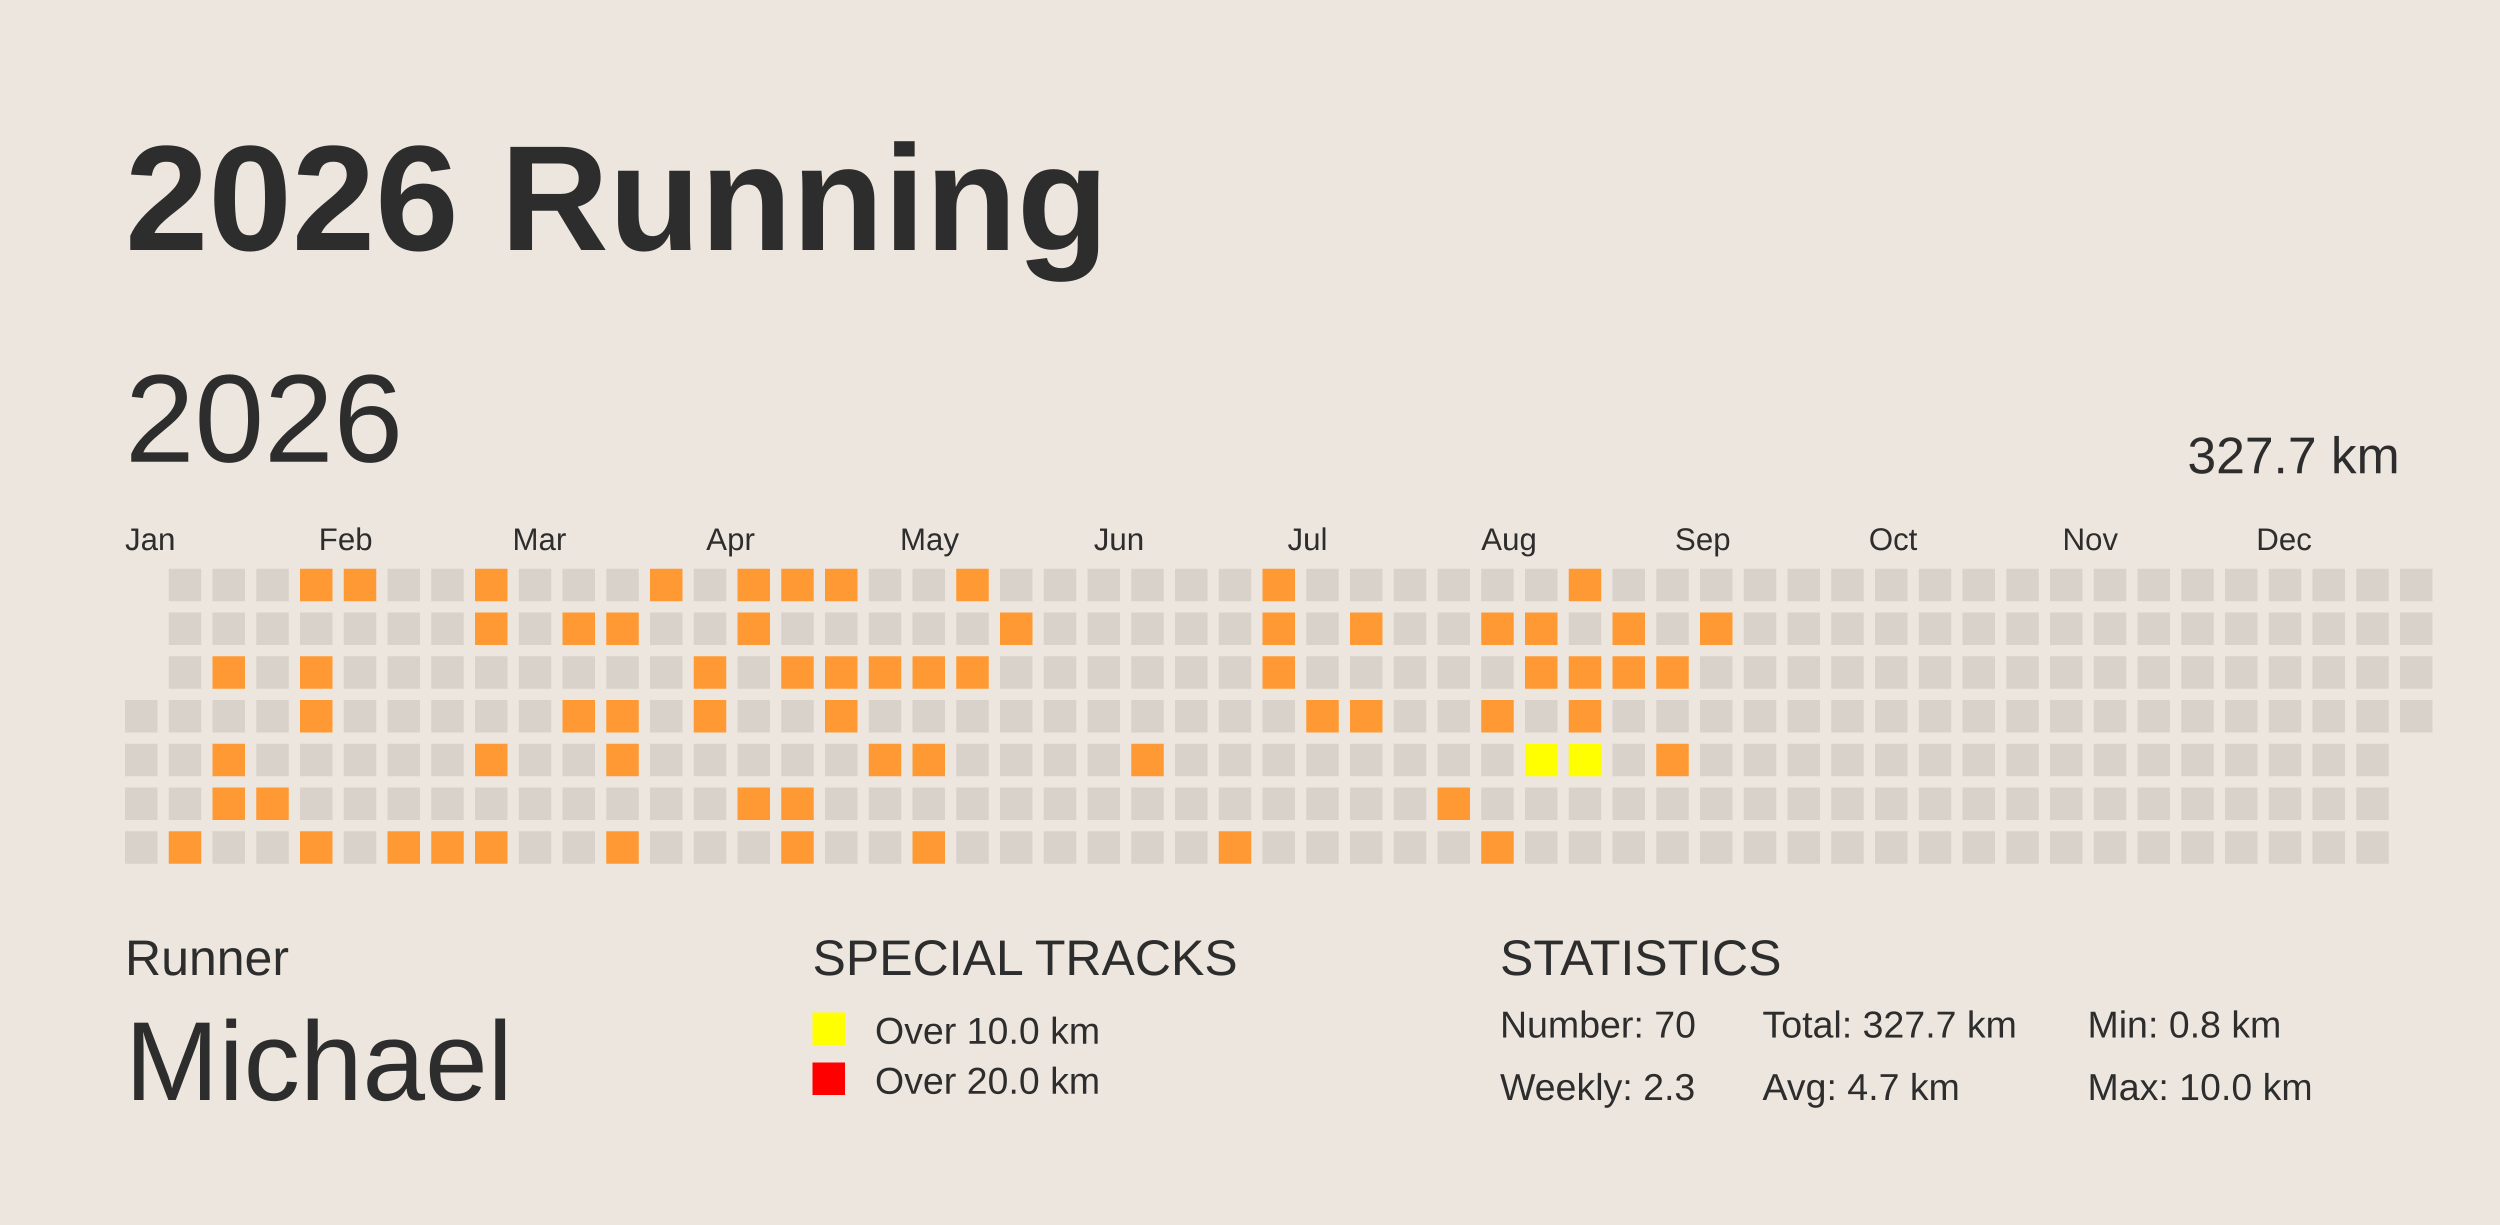
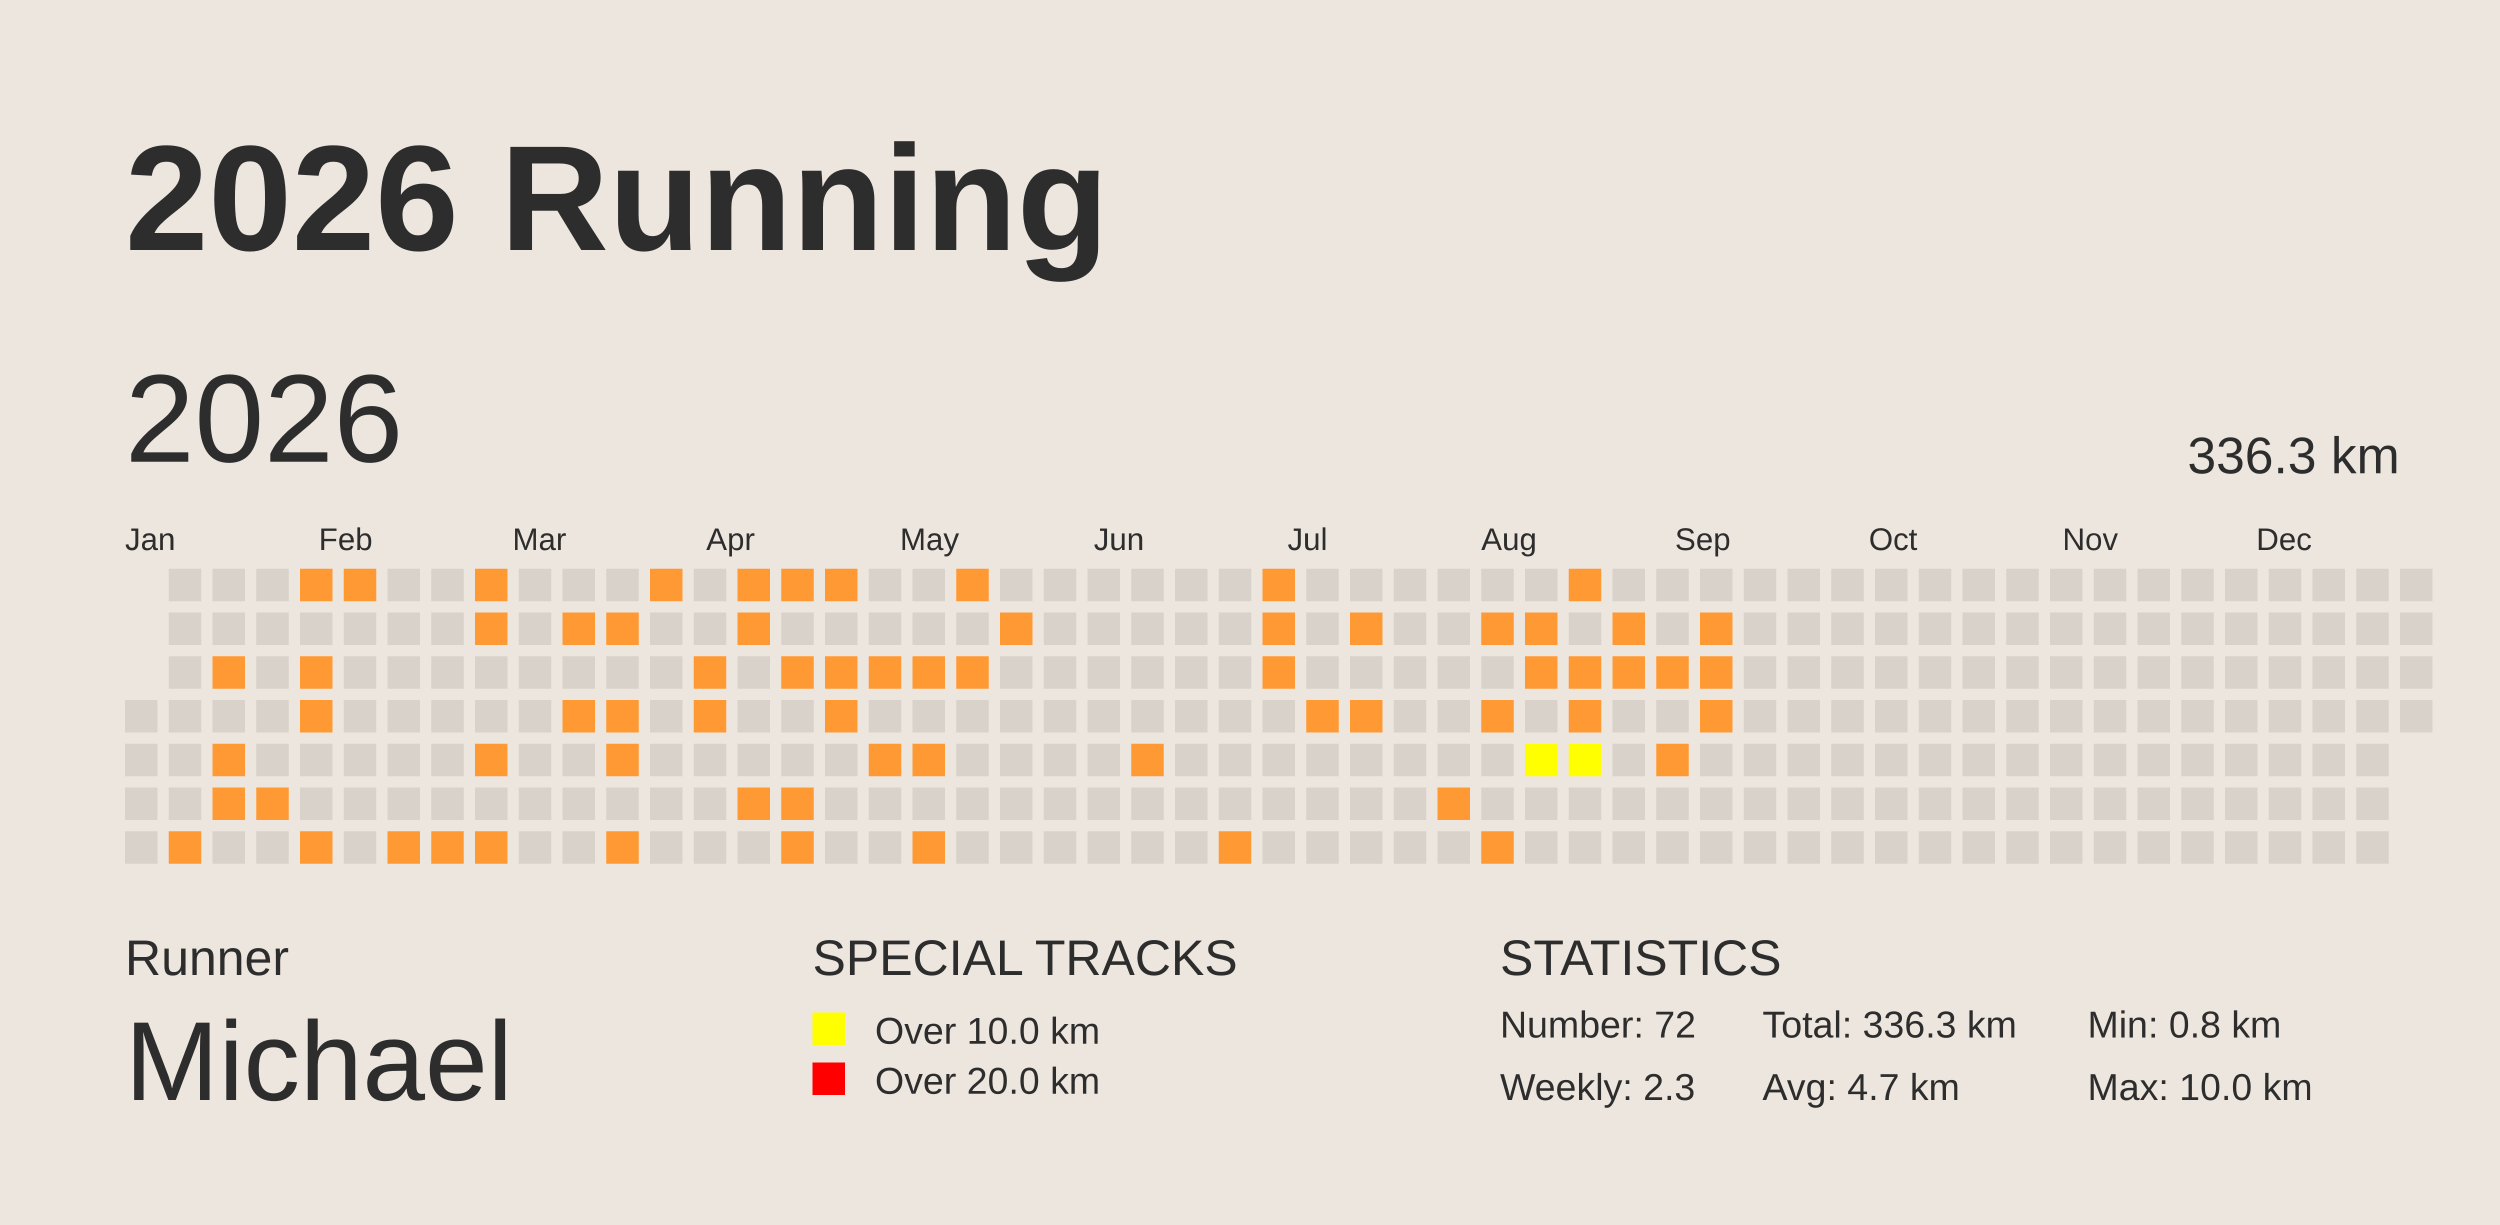
<svg xmlns="http://www.w3.org/2000/svg" baseProfile="full" height="98mm" version="1.1" viewBox="0,0,200,98" width="200mm">
  <defs />
  <rect fill="#EDE6DE" height="98" width="200" x="0" y="0" />
  <text fill="#2D2D2D" style="font-size:12px; font-family:Arial; font-weight:bold;" x="10" y="20">2026 Running</text>
  <text fill="#2D2D2D" style="font-size:4px; font-family:Arial" x="10" y="78">Runner</text>
  <text fill="#2D2D2D" style="font-size:9px; font-family:Arial" x="10" y="88">Michael</text>
  <text fill="#2D2D2D" style="font-size:4px; font-family:Arial" x="65" y="78">SPECIAL TRACKS</text>
  <rect fill="yellow" height="2.6" width="2.6" x="65" y="81" />
  <text fill="#2D2D2D" style="font-size:3px; font-family:Arial" x="70" y="83.5">Over 10.0 km</text>
  <rect fill="red" height="2.6" width="2.6" x="65" y="85" />
  <text fill="#2D2D2D" style="font-size:3px; font-family:Arial" x="70" y="87.5">Over 20.0 km</text>
  <text fill="#2D2D2D" style="font-size:4px; font-family:Arial" x="120" y="78">STATISTICS</text>
-   <text fill="#2D2D2D" style="font-size:3px; font-family:Arial" x="120" y="83">Number: 70</text>
+   <text fill="#2D2D2D" style="font-size:3px; font-family:Arial" x="120" y="83">Number: 72</text>
  <text fill="#2D2D2D" style="font-size:3px; font-family:Arial" x="120" y="88">Weekly: 2.3</text>
-   <text fill="#2D2D2D" style="font-size:3px; font-family:Arial" x="141" y="83">Total: 327.7 km</text>
+   <text fill="#2D2D2D" style="font-size:3px; font-family:Arial" x="141" y="83">Total: 336.3 km</text>
  <text fill="#2D2D2D" style="font-size:3px; font-family:Arial" x="141" y="88">Avg: 4.7 km</text>
  <text fill="#2D2D2D" style="font-size:3px; font-family:Arial" x="167" y="83">Min: 0.8 km</text>
  <text fill="#2D2D2D" style="font-size:3px; font-family:Arial" x="167" y="88">Max: 10.0 km</text>
  <text dominant-baseline="hanging" fill="#2D2D2D" style="font-size:10.0px; font-family:Arial;" x="10" y="30">2026</text>
-   <text dominant-baseline="hanging" fill="#2D2D2D" style="font-size:4.125px; font-family:Arial;" x="175" y="35">327.7 km</text>
+   <text dominant-baseline="hanging" fill="#2D2D2D" style="font-size:4.125px; font-family:Arial;" x="175" y="35">336.3 km</text>
  <text fill="#2D2D2D" style="font-size:2.5px; font-family:Arial" x="10.0" y="44">Jan</text>
  <text fill="#2D2D2D" style="font-size:2.5px; font-family:Arial" x="25.5" y="44">Feb</text>
  <text fill="#2D2D2D" style="font-size:2.5px; font-family:Arial" x="41.0" y="44">Mar</text>
  <text fill="#2D2D2D" style="font-size:2.5px; font-family:Arial" x="56.5" y="44">Apr</text>
  <text fill="#2D2D2D" style="font-size:2.5px; font-family:Arial" x="72.0" y="44">May</text>
  <text fill="#2D2D2D" style="font-size:2.5px; font-family:Arial" x="87.5" y="44">Jun</text>
  <text fill="#2D2D2D" style="font-size:2.5px; font-family:Arial" x="103.0" y="44">Jul</text>
  <text fill="#2D2D2D" style="font-size:2.5px; font-family:Arial" x="118.5" y="44">Aug</text>
  <text fill="#2D2D2D" style="font-size:2.5px; font-family:Arial" x="134.0" y="44">Sep</text>
  <text fill="#2D2D2D" style="font-size:2.5px; font-family:Arial" x="149.5" y="44">Oct</text>
  <text fill="#2D2D2D" style="font-size:2.5px; font-family:Arial" x="165.0" y="44">Nov</text>
  <text fill="#2D2D2D" style="font-size:2.5px; font-family:Arial" x="180.5" y="44">Dec</text>
  <rect fill="#D9D2CA" height="2.6" width="2.6" x="10.0" y="56.0" />
  <rect fill="#D9D2CA" height="2.6" width="2.6" x="10.0" y="59.5" />
  <rect fill="#D9D2CA" height="2.6" width="2.6" x="10.0" y="63.0" />
  <rect fill="#D9D2CA" height="2.6" width="2.6" x="10.0" y="66.5" />
  <rect fill="#D9D2CA" height="2.6" width="2.6" x="13.5" y="45.5" />
  <rect fill="#D9D2CA" height="2.6" width="2.6" x="13.5" y="49.0" />
  <rect fill="#D9D2CA" height="2.6" width="2.6" x="13.5" y="52.5" />
  <rect fill="#D9D2CA" height="2.6" width="2.6" x="13.5" y="56.0" />
  <rect fill="#D9D2CA" height="2.6" width="2.6" x="13.5" y="59.5" />
  <rect fill="#D9D2CA" height="2.6" width="2.6" x="13.5" y="63.0" />
  <rect fill="#FF9933" height="2.6" width="2.6" x="13.5" y="66.5" />
  <rect fill="#D9D2CA" height="2.6" width="2.6" x="17.0" y="45.5" />
  <rect fill="#D9D2CA" height="2.6" width="2.6" x="17.0" y="49.0" />
  <rect fill="#FF9933" height="2.6" width="2.6" x="17.0" y="52.5" />
  <rect fill="#D9D2CA" height="2.6" width="2.6" x="17.0" y="56.0" />
  <rect fill="#FF9933" height="2.6" width="2.6" x="17.0" y="59.5" />
  <rect fill="#FF9933" height="2.6" width="2.6" x="17.0" y="63.0" />
  <rect fill="#D9D2CA" height="2.6" width="2.6" x="17.0" y="66.5" />
  <rect fill="#D9D2CA" height="2.6" width="2.6" x="20.5" y="45.5" />
  <rect fill="#D9D2CA" height="2.6" width="2.6" x="20.5" y="49.0" />
  <rect fill="#D9D2CA" height="2.6" width="2.6" x="20.5" y="52.5" />
  <rect fill="#D9D2CA" height="2.6" width="2.6" x="20.5" y="56.0" />
  <rect fill="#D9D2CA" height="2.6" width="2.6" x="20.5" y="59.5" />
  <rect fill="#FF9933" height="2.6" width="2.6" x="20.5" y="63.0" />
  <rect fill="#D9D2CA" height="2.6" width="2.6" x="20.5" y="66.5" />
  <rect fill="#FF9933" height="2.6" width="2.6" x="24.0" y="45.5" />
  <rect fill="#D9D2CA" height="2.6" width="2.6" x="24.0" y="49.0" />
  <rect fill="#FF9933" height="2.6" width="2.6" x="24.0" y="52.5" />
  <rect fill="#FF9933" height="2.6" width="2.6" x="24.0" y="56.0" />
  <rect fill="#D9D2CA" height="2.6" width="2.6" x="24.0" y="59.5" />
  <rect fill="#D9D2CA" height="2.6" width="2.6" x="24.0" y="63.0" />
  <rect fill="#FF9933" height="2.6" width="2.6" x="24.0" y="66.5" />
  <rect fill="#FF9933" height="2.6" width="2.6" x="27.5" y="45.5" />
  <rect fill="#D9D2CA" height="2.6" width="2.6" x="27.5" y="49.0" />
  <rect fill="#D9D2CA" height="2.6" width="2.6" x="27.5" y="52.5" />
  <rect fill="#D9D2CA" height="2.6" width="2.6" x="27.5" y="56.0" />
  <rect fill="#D9D2CA" height="2.6" width="2.6" x="27.5" y="59.5" />
  <rect fill="#D9D2CA" height="2.6" width="2.6" x="27.5" y="63.0" />
  <rect fill="#D9D2CA" height="2.6" width="2.6" x="27.5" y="66.5" />
  <rect fill="#D9D2CA" height="2.6" width="2.6" x="31.0" y="45.5" />
  <rect fill="#D9D2CA" height="2.6" width="2.6" x="31.0" y="49.0" />
  <rect fill="#D9D2CA" height="2.6" width="2.6" x="31.0" y="52.5" />
  <rect fill="#D9D2CA" height="2.6" width="2.6" x="31.0" y="56.0" />
  <rect fill="#D9D2CA" height="2.6" width="2.6" x="31.0" y="59.5" />
  <rect fill="#D9D2CA" height="2.6" width="2.6" x="31.0" y="63.0" />
  <rect fill="#FF9933" height="2.6" width="2.6" x="31.0" y="66.5" />
  <rect fill="#D9D2CA" height="2.6" width="2.6" x="34.5" y="45.5" />
  <rect fill="#D9D2CA" height="2.6" width="2.6" x="34.5" y="49.0" />
  <rect fill="#D9D2CA" height="2.6" width="2.6" x="34.5" y="52.5" />
  <rect fill="#D9D2CA" height="2.6" width="2.6" x="34.5" y="56.0" />
  <rect fill="#D9D2CA" height="2.6" width="2.6" x="34.5" y="59.5" />
  <rect fill="#D9D2CA" height="2.6" width="2.6" x="34.5" y="63.0" />
  <rect fill="#FF9933" height="2.6" width="2.6" x="34.5" y="66.5" />
  <rect fill="#FF9933" height="2.6" width="2.6" x="38.0" y="45.5" />
  <rect fill="#FF9933" height="2.6" width="2.6" x="38.0" y="49.0" />
  <rect fill="#D9D2CA" height="2.6" width="2.6" x="38.0" y="52.5" />
  <rect fill="#D9D2CA" height="2.6" width="2.6" x="38.0" y="56.0" />
  <rect fill="#FF9933" height="2.6" width="2.6" x="38.0" y="59.5" />
  <rect fill="#D9D2CA" height="2.6" width="2.6" x="38.0" y="63.0" />
  <rect fill="#FF9933" height="2.6" width="2.6" x="38.0" y="66.5" />
  <rect fill="#D9D2CA" height="2.6" width="2.6" x="41.5" y="45.5" />
  <rect fill="#D9D2CA" height="2.6" width="2.6" x="41.5" y="49.0" />
  <rect fill="#D9D2CA" height="2.6" width="2.6" x="41.5" y="52.5" />
  <rect fill="#D9D2CA" height="2.6" width="2.6" x="41.5" y="56.0" />
  <rect fill="#D9D2CA" height="2.6" width="2.6" x="41.5" y="59.5" />
  <rect fill="#D9D2CA" height="2.6" width="2.6" x="41.5" y="63.0" />
  <rect fill="#D9D2CA" height="2.6" width="2.6" x="41.5" y="66.5" />
  <rect fill="#D9D2CA" height="2.6" width="2.6" x="45.0" y="45.5" />
  <rect fill="#FF9933" height="2.6" width="2.6" x="45.0" y="49.0" />
  <rect fill="#D9D2CA" height="2.6" width="2.6" x="45.0" y="52.5" />
  <rect fill="#FF9933" height="2.6" width="2.6" x="45.0" y="56.0" />
  <rect fill="#D9D2CA" height="2.6" width="2.6" x="45.0" y="59.5" />
  <rect fill="#D9D2CA" height="2.6" width="2.6" x="45.0" y="63.0" />
  <rect fill="#D9D2CA" height="2.6" width="2.6" x="45.0" y="66.5" />
  <rect fill="#D9D2CA" height="2.6" width="2.6" x="48.5" y="45.5" />
  <rect fill="#FF9933" height="2.6" width="2.6" x="48.5" y="49.0" />
  <rect fill="#D9D2CA" height="2.6" width="2.6" x="48.5" y="52.5" />
  <rect fill="#FF9933" height="2.6" width="2.6" x="48.5" y="56.0" />
  <rect fill="#FF9933" height="2.6" width="2.6" x="48.5" y="59.5" />
  <rect fill="#D9D2CA" height="2.6" width="2.6" x="48.5" y="63.0" />
  <rect fill="#FF9933" height="2.6" width="2.6" x="48.5" y="66.5" />
  <rect fill="#FF9933" height="2.6" width="2.6" x="52.0" y="45.5" />
  <rect fill="#D9D2CA" height="2.6" width="2.6" x="52.0" y="49.0" />
  <rect fill="#D9D2CA" height="2.6" width="2.6" x="52.0" y="52.5" />
  <rect fill="#D9D2CA" height="2.6" width="2.6" x="52.0" y="56.0" />
  <rect fill="#D9D2CA" height="2.6" width="2.6" x="52.0" y="59.5" />
  <rect fill="#D9D2CA" height="2.6" width="2.6" x="52.0" y="63.0" />
  <rect fill="#D9D2CA" height="2.6" width="2.6" x="52.0" y="66.5" />
  <rect fill="#D9D2CA" height="2.6" width="2.6" x="55.5" y="45.5" />
  <rect fill="#D9D2CA" height="2.6" width="2.6" x="55.5" y="49.0" />
  <rect fill="#FF9933" height="2.6" width="2.6" x="55.5" y="52.5" />
  <rect fill="#FF9933" height="2.6" width="2.6" x="55.5" y="56.0" />
  <rect fill="#D9D2CA" height="2.6" width="2.6" x="55.5" y="59.5" />
  <rect fill="#D9D2CA" height="2.6" width="2.6" x="55.5" y="63.0" />
  <rect fill="#D9D2CA" height="2.6" width="2.6" x="55.5" y="66.5" />
  <rect fill="#FF9933" height="2.6" width="2.6" x="59.0" y="45.5" />
  <rect fill="#FF9933" height="2.6" width="2.6" x="59.0" y="49.0" />
  <rect fill="#D9D2CA" height="2.6" width="2.6" x="59.0" y="52.5" />
  <rect fill="#D9D2CA" height="2.6" width="2.6" x="59.0" y="56.0" />
  <rect fill="#D9D2CA" height="2.6" width="2.6" x="59.0" y="59.5" />
  <rect fill="#FF9933" height="2.6" width="2.6" x="59.0" y="63.0" />
  <rect fill="#D9D2CA" height="2.6" width="2.6" x="59.0" y="66.5" />
  <rect fill="#FF9933" height="2.6" width="2.6" x="62.5" y="45.5" />
  <rect fill="#D9D2CA" height="2.6" width="2.6" x="62.5" y="49.0" />
  <rect fill="#FF9933" height="2.6" width="2.6" x="62.5" y="52.5" />
  <rect fill="#D9D2CA" height="2.6" width="2.6" x="62.5" y="56.0" />
  <rect fill="#D9D2CA" height="2.6" width="2.6" x="62.5" y="59.5" />
  <rect fill="#FF9933" height="2.6" width="2.6" x="62.5" y="63.0" />
  <rect fill="#FF9933" height="2.6" width="2.6" x="62.5" y="66.5" />
  <rect fill="#FF9933" height="2.6" width="2.6" x="66.0" y="45.5" />
  <rect fill="#D9D2CA" height="2.6" width="2.6" x="66.0" y="49.0" />
  <rect fill="#FF9933" height="2.6" width="2.6" x="66.0" y="52.5" />
  <rect fill="#FF9933" height="2.6" width="2.6" x="66.0" y="56.0" />
  <rect fill="#D9D2CA" height="2.6" width="2.6" x="66.0" y="59.5" />
  <rect fill="#D9D2CA" height="2.6" width="2.6" x="66.0" y="63.0" />
  <rect fill="#D9D2CA" height="2.6" width="2.6" x="66.0" y="66.5" />
  <rect fill="#D9D2CA" height="2.6" width="2.6" x="69.5" y="45.5" />
  <rect fill="#D9D2CA" height="2.6" width="2.6" x="69.5" y="49.0" />
  <rect fill="#FF9933" height="2.6" width="2.6" x="69.5" y="52.5" />
  <rect fill="#D9D2CA" height="2.6" width="2.6" x="69.5" y="56.0" />
  <rect fill="#FF9933" height="2.6" width="2.6" x="69.5" y="59.5" />
  <rect fill="#D9D2CA" height="2.6" width="2.6" x="69.5" y="63.0" />
  <rect fill="#D9D2CA" height="2.6" width="2.6" x="69.5" y="66.5" />
  <rect fill="#D9D2CA" height="2.6" width="2.6" x="73.0" y="45.5" />
  <rect fill="#D9D2CA" height="2.6" width="2.6" x="73.0" y="49.0" />
  <rect fill="#FF9933" height="2.6" width="2.6" x="73.0" y="52.5" />
  <rect fill="#D9D2CA" height="2.6" width="2.6" x="73.0" y="56.0" />
  <rect fill="#FF9933" height="2.6" width="2.6" x="73.0" y="59.5" />
  <rect fill="#D9D2CA" height="2.6" width="2.6" x="73.0" y="63.0" />
  <rect fill="#FF9933" height="2.6" width="2.6" x="73.0" y="66.5" />
  <rect fill="#FF9933" height="2.6" width="2.6" x="76.5" y="45.5" />
  <rect fill="#D9D2CA" height="2.6" width="2.6" x="76.5" y="49.0" />
  <rect fill="#FF9933" height="2.6" width="2.6" x="76.5" y="52.5" />
  <rect fill="#D9D2CA" height="2.6" width="2.6" x="76.5" y="56.0" />
  <rect fill="#D9D2CA" height="2.6" width="2.6" x="76.5" y="59.5" />
  <rect fill="#D9D2CA" height="2.6" width="2.6" x="76.5" y="63.0" />
  <rect fill="#D9D2CA" height="2.6" width="2.6" x="76.5" y="66.5" />
  <rect fill="#D9D2CA" height="2.6" width="2.6" x="80.0" y="45.5" />
  <rect fill="#FF9933" height="2.6" width="2.6" x="80.0" y="49.0" />
  <rect fill="#D9D2CA" height="2.6" width="2.6" x="80.0" y="52.5" />
  <rect fill="#D9D2CA" height="2.6" width="2.6" x="80.0" y="56.0" />
  <rect fill="#D9D2CA" height="2.6" width="2.6" x="80.0" y="59.5" />
  <rect fill="#D9D2CA" height="2.6" width="2.6" x="80.0" y="63.0" />
  <rect fill="#D9D2CA" height="2.6" width="2.6" x="80.0" y="66.5" />
  <rect fill="#D9D2CA" height="2.6" width="2.6" x="83.5" y="45.5" />
  <rect fill="#D9D2CA" height="2.6" width="2.6" x="83.5" y="49.0" />
  <rect fill="#D9D2CA" height="2.6" width="2.6" x="83.5" y="52.5" />
  <rect fill="#D9D2CA" height="2.6" width="2.6" x="83.5" y="56.0" />
  <rect fill="#D9D2CA" height="2.6" width="2.6" x="83.5" y="59.5" />
  <rect fill="#D9D2CA" height="2.6" width="2.6" x="83.5" y="63.0" />
  <rect fill="#D9D2CA" height="2.6" width="2.6" x="83.5" y="66.5" />
  <rect fill="#D9D2CA" height="2.6" width="2.6" x="87.0" y="45.5" />
  <rect fill="#D9D2CA" height="2.6" width="2.6" x="87.0" y="49.0" />
  <rect fill="#D9D2CA" height="2.6" width="2.6" x="87.0" y="52.5" />
  <rect fill="#D9D2CA" height="2.6" width="2.6" x="87.0" y="56.0" />
  <rect fill="#D9D2CA" height="2.6" width="2.6" x="87.0" y="59.5" />
  <rect fill="#D9D2CA" height="2.6" width="2.6" x="87.0" y="63.0" />
  <rect fill="#D9D2CA" height="2.6" width="2.6" x="87.0" y="66.5" />
  <rect fill="#D9D2CA" height="2.6" width="2.6" x="90.5" y="45.5" />
  <rect fill="#D9D2CA" height="2.6" width="2.6" x="90.5" y="49.0" />
  <rect fill="#D9D2CA" height="2.6" width="2.6" x="90.5" y="52.5" />
  <rect fill="#D9D2CA" height="2.6" width="2.6" x="90.5" y="56.0" />
  <rect fill="#FF9933" height="2.6" width="2.6" x="90.5" y="59.5" />
  <rect fill="#D9D2CA" height="2.6" width="2.6" x="90.5" y="63.0" />
  <rect fill="#D9D2CA" height="2.6" width="2.6" x="90.5" y="66.5" />
  <rect fill="#D9D2CA" height="2.6" width="2.6" x="94.0" y="45.5" />
  <rect fill="#D9D2CA" height="2.6" width="2.6" x="94.0" y="49.0" />
  <rect fill="#D9D2CA" height="2.6" width="2.6" x="94.0" y="52.5" />
  <rect fill="#D9D2CA" height="2.6" width="2.6" x="94.0" y="56.0" />
  <rect fill="#D9D2CA" height="2.6" width="2.6" x="94.0" y="59.5" />
  <rect fill="#D9D2CA" height="2.6" width="2.6" x="94.0" y="63.0" />
  <rect fill="#D9D2CA" height="2.6" width="2.6" x="94.0" y="66.5" />
  <rect fill="#D9D2CA" height="2.6" width="2.6" x="97.5" y="45.5" />
  <rect fill="#D9D2CA" height="2.6" width="2.6" x="97.5" y="49.0" />
  <rect fill="#D9D2CA" height="2.6" width="2.6" x="97.5" y="52.5" />
  <rect fill="#D9D2CA" height="2.6" width="2.6" x="97.5" y="56.0" />
  <rect fill="#D9D2CA" height="2.6" width="2.6" x="97.5" y="59.5" />
  <rect fill="#D9D2CA" height="2.6" width="2.6" x="97.5" y="63.0" />
  <rect fill="#FF9933" height="2.6" width="2.6" x="97.5" y="66.5" />
  <rect fill="#FF9933" height="2.6" width="2.6" x="101.0" y="45.5" />
  <rect fill="#FF9933" height="2.6" width="2.6" x="101.0" y="49.0" />
  <rect fill="#FF9933" height="2.6" width="2.6" x="101.0" y="52.5" />
  <rect fill="#D9D2CA" height="2.6" width="2.6" x="101.0" y="56.0" />
  <rect fill="#D9D2CA" height="2.6" width="2.6" x="101.0" y="59.5" />
  <rect fill="#D9D2CA" height="2.6" width="2.6" x="101.0" y="63.0" />
  <rect fill="#D9D2CA" height="2.6" width="2.6" x="101.0" y="66.5" />
  <rect fill="#D9D2CA" height="2.6" width="2.6" x="104.5" y="45.5" />
  <rect fill="#D9D2CA" height="2.6" width="2.6" x="104.5" y="49.0" />
  <rect fill="#D9D2CA" height="2.6" width="2.6" x="104.5" y="52.5" />
  <rect fill="#FF9933" height="2.6" width="2.6" x="104.5" y="56.0" />
  <rect fill="#D9D2CA" height="2.6" width="2.6" x="104.5" y="59.5" />
  <rect fill="#D9D2CA" height="2.6" width="2.6" x="104.5" y="63.0" />
  <rect fill="#D9D2CA" height="2.6" width="2.6" x="104.5" y="66.5" />
  <rect fill="#D9D2CA" height="2.6" width="2.6" x="108.0" y="45.5" />
  <rect fill="#FF9933" height="2.6" width="2.6" x="108.0" y="49.0" />
  <rect fill="#D9D2CA" height="2.6" width="2.6" x="108.0" y="52.5" />
  <rect fill="#FF9933" height="2.6" width="2.6" x="108.0" y="56.0" />
  <rect fill="#D9D2CA" height="2.6" width="2.6" x="108.0" y="59.5" />
  <rect fill="#D9D2CA" height="2.6" width="2.6" x="108.0" y="63.0" />
  <rect fill="#D9D2CA" height="2.6" width="2.6" x="108.0" y="66.5" />
  <rect fill="#D9D2CA" height="2.6" width="2.6" x="111.5" y="45.5" />
  <rect fill="#D9D2CA" height="2.6" width="2.6" x="111.5" y="49.0" />
  <rect fill="#D9D2CA" height="2.6" width="2.6" x="111.5" y="52.5" />
  <rect fill="#D9D2CA" height="2.6" width="2.6" x="111.5" y="56.0" />
  <rect fill="#D9D2CA" height="2.6" width="2.6" x="111.5" y="59.5" />
  <rect fill="#D9D2CA" height="2.6" width="2.6" x="111.5" y="63.0" />
  <rect fill="#D9D2CA" height="2.6" width="2.6" x="111.5" y="66.5" />
  <rect fill="#D9D2CA" height="2.6" width="2.6" x="115.0" y="45.5" />
  <rect fill="#D9D2CA" height="2.6" width="2.6" x="115.0" y="49.0" />
  <rect fill="#D9D2CA" height="2.6" width="2.6" x="115.0" y="52.5" />
  <rect fill="#D9D2CA" height="2.6" width="2.6" x="115.0" y="56.0" />
  <rect fill="#D9D2CA" height="2.6" width="2.6" x="115.0" y="59.5" />
  <rect fill="#FF9933" height="2.6" width="2.6" x="115.0" y="63.0" />
  <rect fill="#D9D2CA" height="2.6" width="2.6" x="115.0" y="66.5" />
  <rect fill="#D9D2CA" height="2.6" width="2.6" x="118.5" y="45.5" />
  <rect fill="#FF9933" height="2.6" width="2.6" x="118.5" y="49.0" />
  <rect fill="#D9D2CA" height="2.6" width="2.6" x="118.5" y="52.5" />
  <rect fill="#FF9933" height="2.6" width="2.6" x="118.5" y="56.0" />
  <rect fill="#D9D2CA" height="2.6" width="2.6" x="118.5" y="59.5" />
  <rect fill="#D9D2CA" height="2.6" width="2.6" x="118.5" y="63.0" />
  <rect fill="#FF9933" height="2.6" width="2.6" x="118.5" y="66.5" />
  <rect fill="#D9D2CA" height="2.6" width="2.6" x="122.0" y="45.5" />
  <rect fill="#FF9933" height="2.6" width="2.6" x="122.0" y="49.0" />
  <rect fill="#FF9933" height="2.6" width="2.6" x="122.0" y="52.5" />
  <rect fill="#D9D2CA" height="2.6" width="2.6" x="122.0" y="56.0" />
  <rect fill="yellow" height="2.6" width="2.6" x="122.0" y="59.5" />
  <rect fill="#D9D2CA" height="2.6" width="2.6" x="122.0" y="63.0" />
  <rect fill="#D9D2CA" height="2.6" width="2.6" x="122.0" y="66.5" />
  <rect fill="#FF9933" height="2.6" width="2.6" x="125.5" y="45.5" />
  <rect fill="#D9D2CA" height="2.6" width="2.6" x="125.5" y="49.0" />
  <rect fill="#FF9933" height="2.6" width="2.6" x="125.5" y="52.5" />
  <rect fill="#FF9933" height="2.6" width="2.6" x="125.5" y="56.0" />
  <rect fill="yellow" height="2.6" width="2.6" x="125.5" y="59.5" />
  <rect fill="#D9D2CA" height="2.6" width="2.6" x="125.5" y="63.0" />
  <rect fill="#D9D2CA" height="2.6" width="2.6" x="125.5" y="66.5" />
  <rect fill="#D9D2CA" height="2.6" width="2.6" x="129.0" y="45.5" />
  <rect fill="#FF9933" height="2.6" width="2.6" x="129.0" y="49.0" />
  <rect fill="#FF9933" height="2.6" width="2.6" x="129.0" y="52.5" />
  <rect fill="#D9D2CA" height="2.6" width="2.6" x="129.0" y="56.0" />
  <rect fill="#D9D2CA" height="2.6" width="2.6" x="129.0" y="59.5" />
  <rect fill="#D9D2CA" height="2.6" width="2.6" x="129.0" y="63.0" />
  <rect fill="#D9D2CA" height="2.6" width="2.6" x="129.0" y="66.5" />
  <rect fill="#D9D2CA" height="2.6" width="2.6" x="132.5" y="45.5" />
  <rect fill="#D9D2CA" height="2.6" width="2.6" x="132.5" y="49.0" />
  <rect fill="#FF9933" height="2.6" width="2.6" x="132.5" y="52.5" />
  <rect fill="#D9D2CA" height="2.6" width="2.6" x="132.5" y="56.0" />
  <rect fill="#FF9933" height="2.6" width="2.6" x="132.5" y="59.5" />
  <rect fill="#D9D2CA" height="2.6" width="2.6" x="132.5" y="63.0" />
  <rect fill="#D9D2CA" height="2.6" width="2.6" x="132.5" y="66.5" />
  <rect fill="#D9D2CA" height="2.6" width="2.6" x="136.0" y="45.5" />
  <rect fill="#FF9933" height="2.6" width="2.6" x="136.0" y="49.0" />
-   <rect fill="#D9D2CA" height="2.6" width="2.6" x="136.0" y="52.5" />
-   <rect fill="#D9D2CA" height="2.6" width="2.6" x="136.0" y="56.0" />
+   <rect fill="#FF9933" height="2.6" width="2.6" x="136.0" y="52.5" />
+   <rect fill="#FF9933" height="2.6" width="2.6" x="136.0" y="56.0" />
  <rect fill="#D9D2CA" height="2.6" width="2.6" x="136.0" y="59.5" />
  <rect fill="#D9D2CA" height="2.6" width="2.6" x="136.0" y="63.0" />
  <rect fill="#D9D2CA" height="2.6" width="2.6" x="136.0" y="66.5" />
  <rect fill="#D9D2CA" height="2.6" width="2.6" x="139.5" y="45.5" />
  <rect fill="#D9D2CA" height="2.6" width="2.6" x="139.5" y="49.0" />
  <rect fill="#D9D2CA" height="2.6" width="2.6" x="139.5" y="52.5" />
  <rect fill="#D9D2CA" height="2.6" width="2.6" x="139.5" y="56.0" />
  <rect fill="#D9D2CA" height="2.6" width="2.6" x="139.5" y="59.5" />
  <rect fill="#D9D2CA" height="2.6" width="2.6" x="139.5" y="63.0" />
  <rect fill="#D9D2CA" height="2.6" width="2.6" x="139.5" y="66.5" />
  <rect fill="#D9D2CA" height="2.6" width="2.6" x="143.0" y="45.5" />
  <rect fill="#D9D2CA" height="2.6" width="2.6" x="143.0" y="49.0" />
  <rect fill="#D9D2CA" height="2.6" width="2.6" x="143.0" y="52.5" />
  <rect fill="#D9D2CA" height="2.6" width="2.6" x="143.0" y="56.0" />
  <rect fill="#D9D2CA" height="2.6" width="2.6" x="143.0" y="59.5" />
  <rect fill="#D9D2CA" height="2.6" width="2.6" x="143.0" y="63.0" />
  <rect fill="#D9D2CA" height="2.6" width="2.6" x="143.0" y="66.5" />
  <rect fill="#D9D2CA" height="2.6" width="2.6" x="146.5" y="45.5" />
  <rect fill="#D9D2CA" height="2.6" width="2.6" x="146.5" y="49.0" />
  <rect fill="#D9D2CA" height="2.6" width="2.6" x="146.5" y="52.5" />
  <rect fill="#D9D2CA" height="2.6" width="2.6" x="146.5" y="56.0" />
  <rect fill="#D9D2CA" height="2.6" width="2.6" x="146.5" y="59.5" />
  <rect fill="#D9D2CA" height="2.6" width="2.6" x="146.5" y="63.0" />
  <rect fill="#D9D2CA" height="2.6" width="2.6" x="146.5" y="66.5" />
  <rect fill="#D9D2CA" height="2.6" width="2.6" x="150.0" y="45.5" />
  <rect fill="#D9D2CA" height="2.6" width="2.6" x="150.0" y="49.0" />
  <rect fill="#D9D2CA" height="2.6" width="2.6" x="150.0" y="52.5" />
  <rect fill="#D9D2CA" height="2.6" width="2.6" x="150.0" y="56.0" />
  <rect fill="#D9D2CA" height="2.6" width="2.6" x="150.0" y="59.5" />
  <rect fill="#D9D2CA" height="2.6" width="2.6" x="150.0" y="63.0" />
  <rect fill="#D9D2CA" height="2.6" width="2.6" x="150.0" y="66.5" />
  <rect fill="#D9D2CA" height="2.6" width="2.6" x="153.5" y="45.5" />
  <rect fill="#D9D2CA" height="2.6" width="2.6" x="153.5" y="49.0" />
  <rect fill="#D9D2CA" height="2.6" width="2.6" x="153.5" y="52.5" />
  <rect fill="#D9D2CA" height="2.6" width="2.6" x="153.5" y="56.0" />
  <rect fill="#D9D2CA" height="2.6" width="2.6" x="153.5" y="59.5" />
  <rect fill="#D9D2CA" height="2.6" width="2.6" x="153.5" y="63.0" />
  <rect fill="#D9D2CA" height="2.6" width="2.6" x="153.5" y="66.5" />
  <rect fill="#D9D2CA" height="2.6" width="2.6" x="157.0" y="45.5" />
  <rect fill="#D9D2CA" height="2.6" width="2.6" x="157.0" y="49.0" />
  <rect fill="#D9D2CA" height="2.6" width="2.6" x="157.0" y="52.5" />
  <rect fill="#D9D2CA" height="2.6" width="2.6" x="157.0" y="56.0" />
  <rect fill="#D9D2CA" height="2.6" width="2.6" x="157.0" y="59.5" />
  <rect fill="#D9D2CA" height="2.6" width="2.6" x="157.0" y="63.0" />
  <rect fill="#D9D2CA" height="2.6" width="2.6" x="157.0" y="66.5" />
  <rect fill="#D9D2CA" height="2.6" width="2.6" x="160.5" y="45.5" />
  <rect fill="#D9D2CA" height="2.6" width="2.6" x="160.5" y="49.0" />
  <rect fill="#D9D2CA" height="2.6" width="2.6" x="160.5" y="52.5" />
  <rect fill="#D9D2CA" height="2.6" width="2.6" x="160.5" y="56.0" />
  <rect fill="#D9D2CA" height="2.6" width="2.6" x="160.5" y="59.5" />
  <rect fill="#D9D2CA" height="2.6" width="2.6" x="160.5" y="63.0" />
  <rect fill="#D9D2CA" height="2.6" width="2.6" x="160.5" y="66.5" />
  <rect fill="#D9D2CA" height="2.6" width="2.6" x="164.0" y="45.5" />
  <rect fill="#D9D2CA" height="2.6" width="2.6" x="164.0" y="49.0" />
  <rect fill="#D9D2CA" height="2.6" width="2.6" x="164.0" y="52.5" />
  <rect fill="#D9D2CA" height="2.6" width="2.6" x="164.0" y="56.0" />
  <rect fill="#D9D2CA" height="2.6" width="2.6" x="164.0" y="59.5" />
  <rect fill="#D9D2CA" height="2.6" width="2.6" x="164.0" y="63.0" />
  <rect fill="#D9D2CA" height="2.6" width="2.6" x="164.0" y="66.5" />
  <rect fill="#D9D2CA" height="2.6" width="2.6" x="167.5" y="45.5" />
  <rect fill="#D9D2CA" height="2.6" width="2.6" x="167.5" y="49.0" />
  <rect fill="#D9D2CA" height="2.6" width="2.6" x="167.5" y="52.5" />
  <rect fill="#D9D2CA" height="2.6" width="2.6" x="167.5" y="56.0" />
  <rect fill="#D9D2CA" height="2.6" width="2.6" x="167.5" y="59.5" />
  <rect fill="#D9D2CA" height="2.6" width="2.6" x="167.5" y="63.0" />
  <rect fill="#D9D2CA" height="2.6" width="2.6" x="167.5" y="66.5" />
  <rect fill="#D9D2CA" height="2.6" width="2.6" x="171.0" y="45.5" />
  <rect fill="#D9D2CA" height="2.6" width="2.6" x="171.0" y="49.0" />
  <rect fill="#D9D2CA" height="2.6" width="2.6" x="171.0" y="52.5" />
  <rect fill="#D9D2CA" height="2.6" width="2.6" x="171.0" y="56.0" />
  <rect fill="#D9D2CA" height="2.6" width="2.6" x="171.0" y="59.5" />
  <rect fill="#D9D2CA" height="2.6" width="2.6" x="171.0" y="63.0" />
  <rect fill="#D9D2CA" height="2.6" width="2.6" x="171.0" y="66.5" />
  <rect fill="#D9D2CA" height="2.6" width="2.6" x="174.5" y="45.5" />
  <rect fill="#D9D2CA" height="2.6" width="2.6" x="174.5" y="49.0" />
  <rect fill="#D9D2CA" height="2.6" width="2.6" x="174.5" y="52.5" />
  <rect fill="#D9D2CA" height="2.6" width="2.6" x="174.5" y="56.0" />
  <rect fill="#D9D2CA" height="2.6" width="2.6" x="174.5" y="59.5" />
  <rect fill="#D9D2CA" height="2.6" width="2.6" x="174.5" y="63.0" />
  <rect fill="#D9D2CA" height="2.6" width="2.6" x="174.5" y="66.5" />
  <rect fill="#D9D2CA" height="2.6" width="2.6" x="178.0" y="45.5" />
  <rect fill="#D9D2CA" height="2.6" width="2.6" x="178.0" y="49.0" />
  <rect fill="#D9D2CA" height="2.6" width="2.6" x="178.0" y="52.5" />
  <rect fill="#D9D2CA" height="2.6" width="2.6" x="178.0" y="56.0" />
  <rect fill="#D9D2CA" height="2.6" width="2.6" x="178.0" y="59.5" />
  <rect fill="#D9D2CA" height="2.6" width="2.6" x="178.0" y="63.0" />
  <rect fill="#D9D2CA" height="2.6" width="2.6" x="178.0" y="66.5" />
  <rect fill="#D9D2CA" height="2.6" width="2.6" x="181.5" y="45.5" />
  <rect fill="#D9D2CA" height="2.6" width="2.6" x="181.5" y="49.0" />
  <rect fill="#D9D2CA" height="2.6" width="2.6" x="181.5" y="52.5" />
  <rect fill="#D9D2CA" height="2.6" width="2.6" x="181.5" y="56.0" />
  <rect fill="#D9D2CA" height="2.6" width="2.6" x="181.5" y="59.5" />
  <rect fill="#D9D2CA" height="2.6" width="2.6" x="181.5" y="63.0" />
  <rect fill="#D9D2CA" height="2.6" width="2.6" x="181.5" y="66.5" />
  <rect fill="#D9D2CA" height="2.6" width="2.6" x="185.0" y="45.5" />
  <rect fill="#D9D2CA" height="2.6" width="2.6" x="185.0" y="49.0" />
  <rect fill="#D9D2CA" height="2.6" width="2.6" x="185.0" y="52.5" />
  <rect fill="#D9D2CA" height="2.6" width="2.6" x="185.0" y="56.0" />
  <rect fill="#D9D2CA" height="2.6" width="2.6" x="185.0" y="59.5" />
  <rect fill="#D9D2CA" height="2.6" width="2.6" x="185.0" y="63.0" />
  <rect fill="#D9D2CA" height="2.6" width="2.6" x="185.0" y="66.5" />
  <rect fill="#D9D2CA" height="2.6" width="2.6" x="188.5" y="45.5" />
  <rect fill="#D9D2CA" height="2.6" width="2.6" x="188.5" y="49.0" />
  <rect fill="#D9D2CA" height="2.6" width="2.6" x="188.5" y="52.5" />
  <rect fill="#D9D2CA" height="2.6" width="2.6" x="188.5" y="56.0" />
  <rect fill="#D9D2CA" height="2.6" width="2.6" x="188.5" y="59.5" />
  <rect fill="#D9D2CA" height="2.6" width="2.6" x="188.5" y="63.0" />
  <rect fill="#D9D2CA" height="2.6" width="2.6" x="188.5" y="66.5" />
  <rect fill="#D9D2CA" height="2.6" width="2.6" x="192.0" y="45.5" />
  <rect fill="#D9D2CA" height="2.6" width="2.6" x="192.0" y="49.0" />
  <rect fill="#D9D2CA" height="2.6" width="2.6" x="192.0" y="52.5" />
  <rect fill="#D9D2CA" height="2.6" width="2.6" x="192.0" y="56.0" />
</svg>
